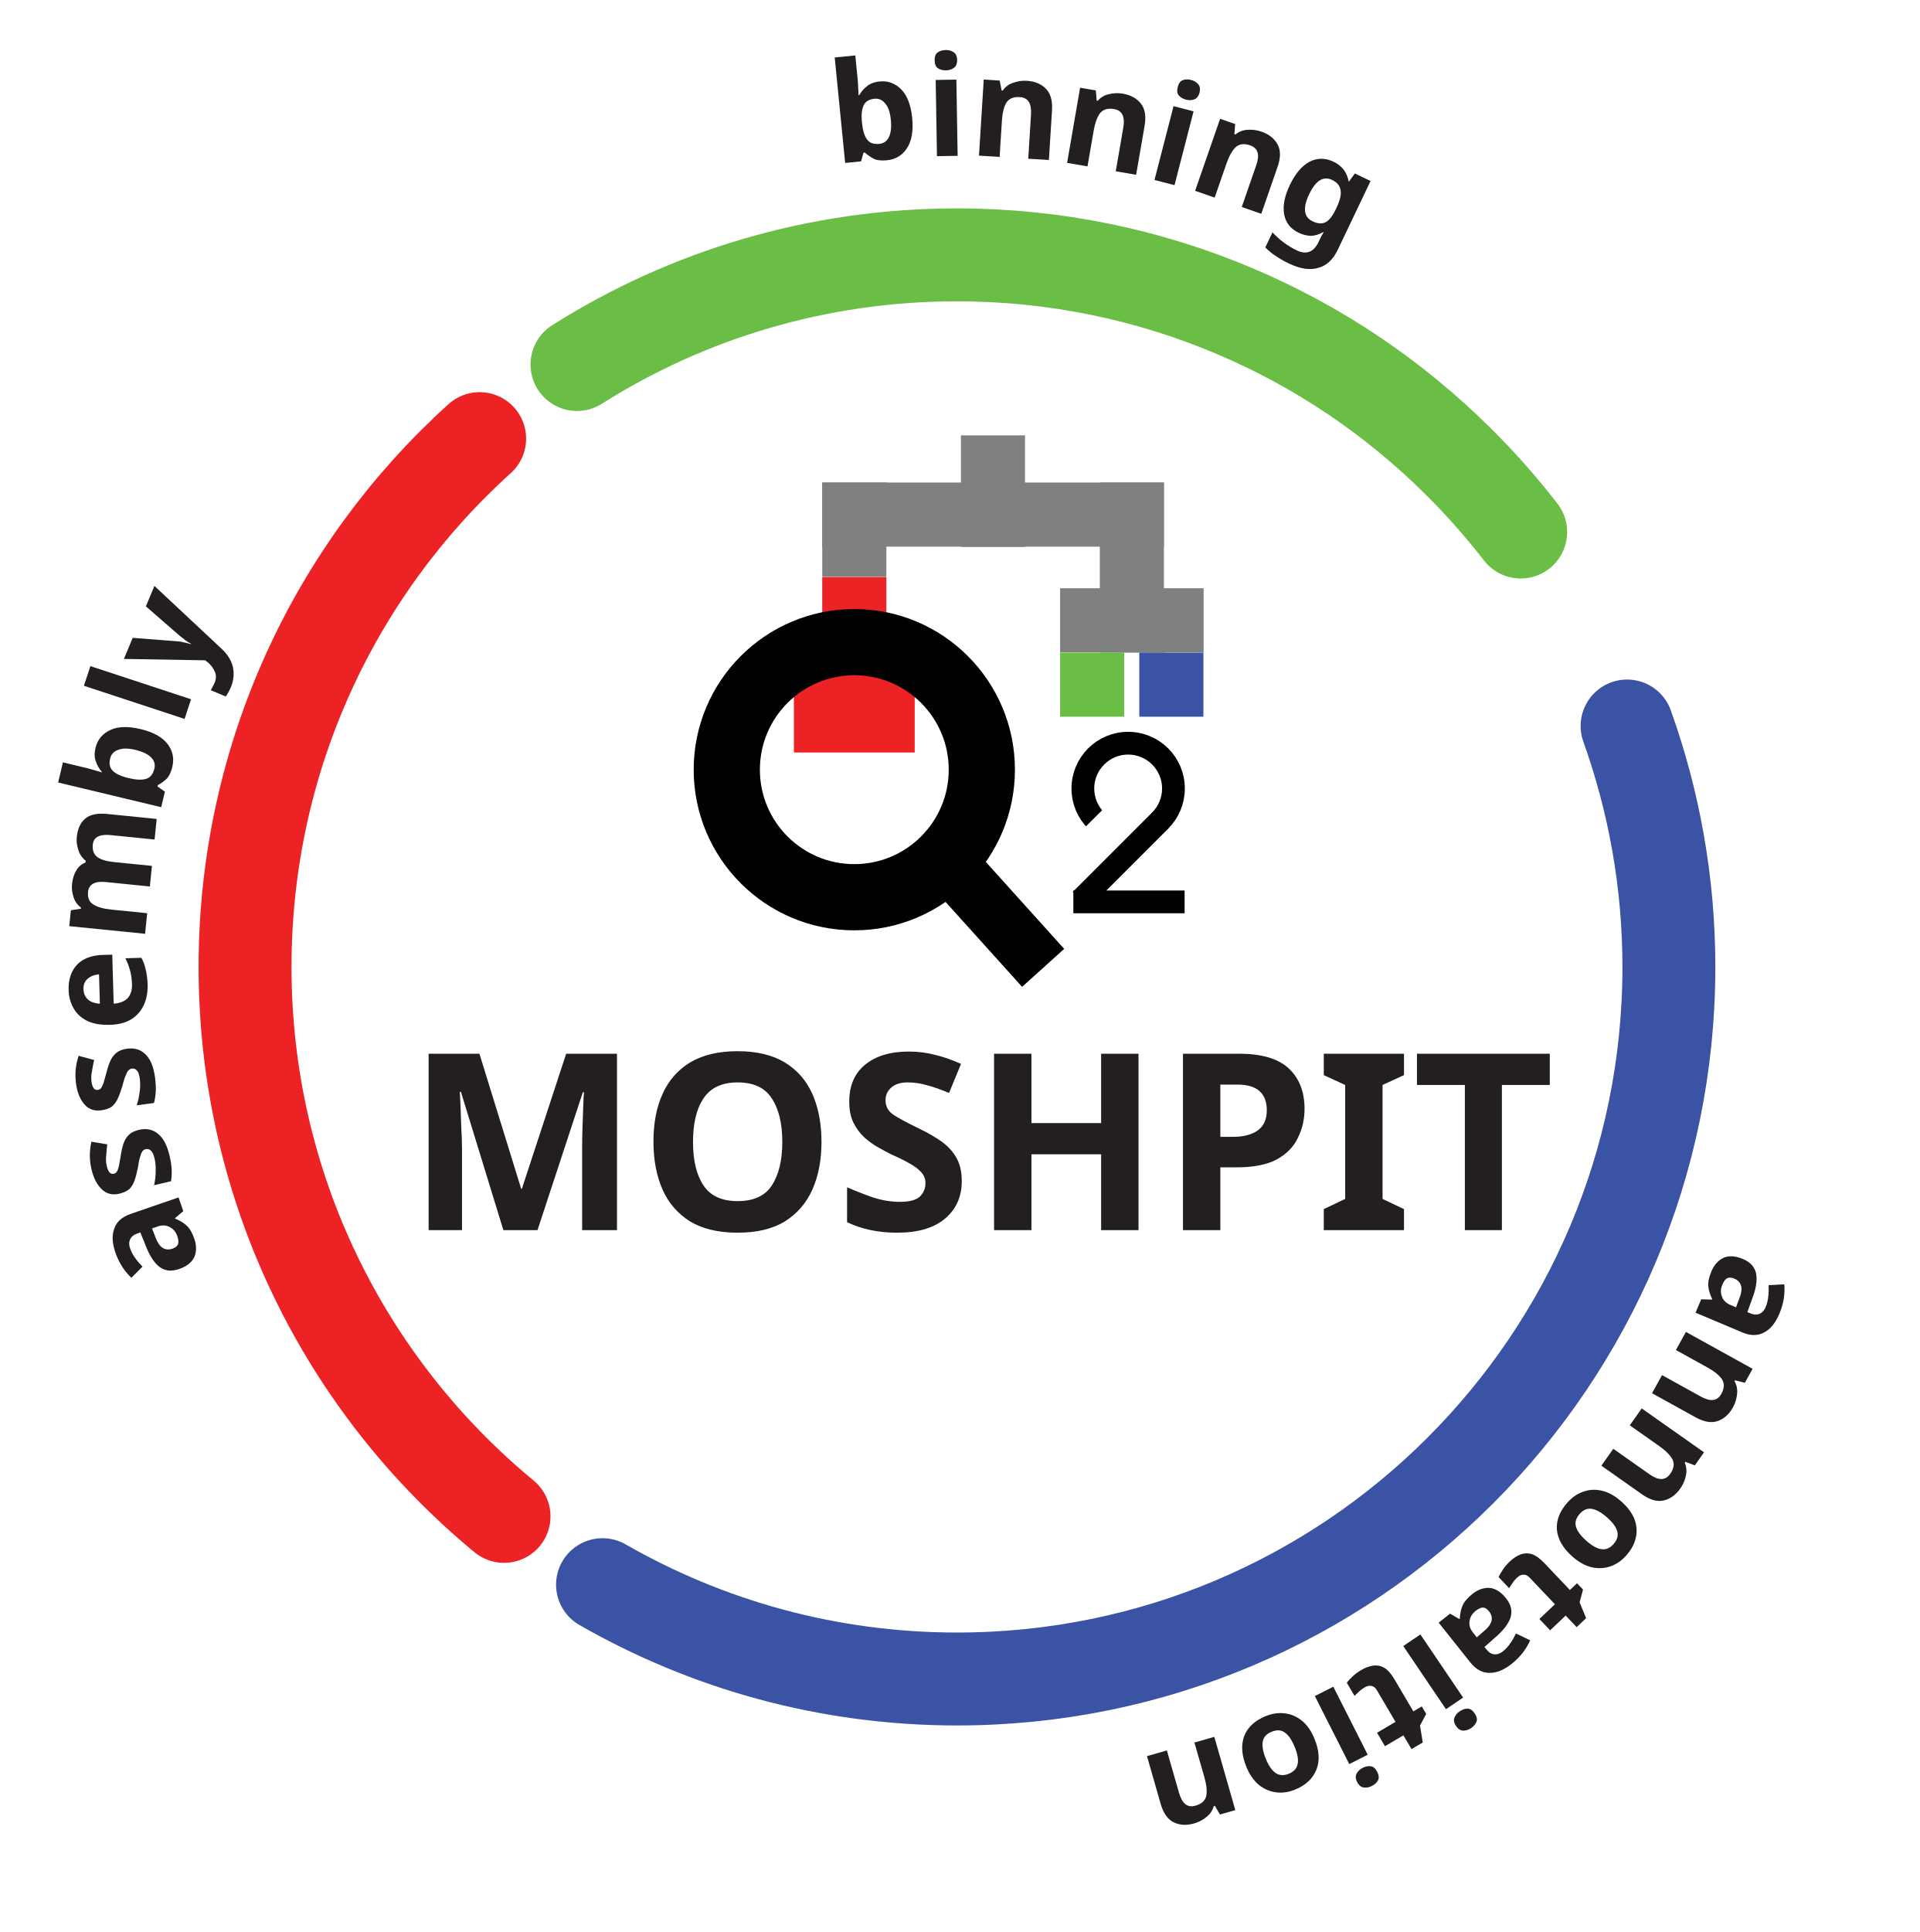
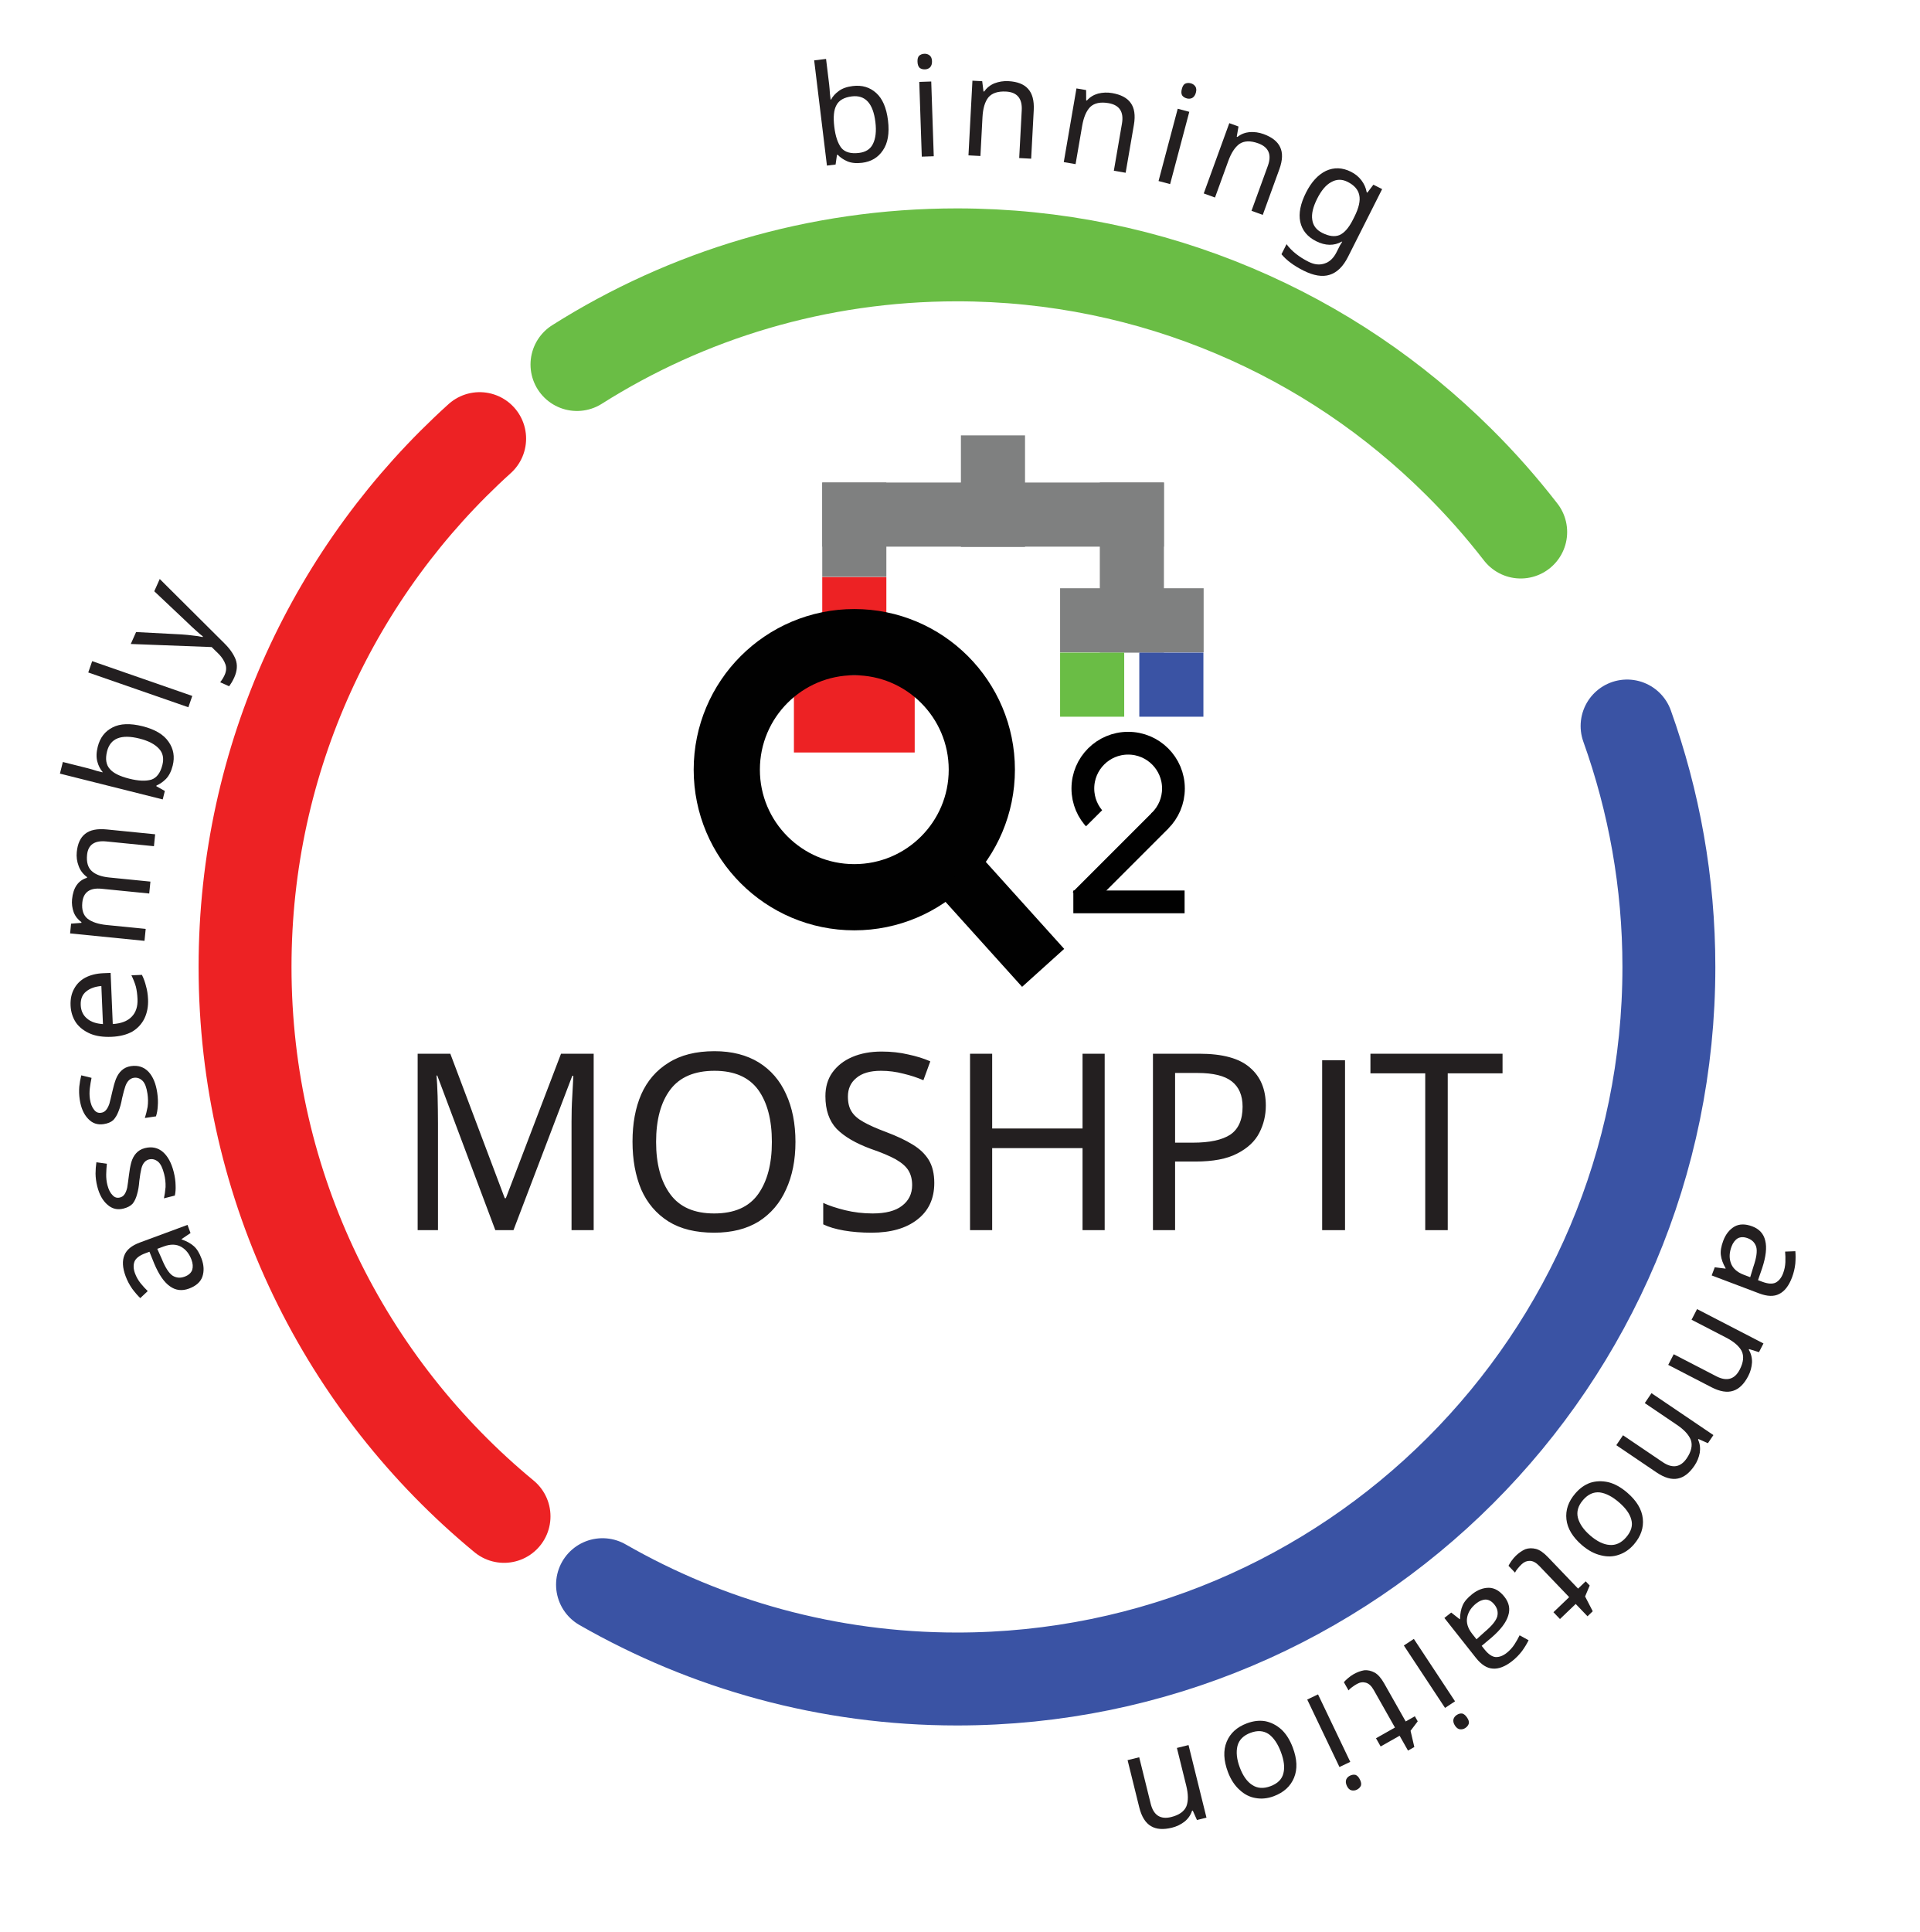
- <svg xmlns="http://www.w3.org/2000/svg" id="Layer_1" viewBox="0 0 82.63 83.16">
+ <svg xmlns="http://www.w3.org/2000/svg" id="Layer_1" data-name="Layer 1" viewBox="0 0 82.63 83.16">
  <defs>
    <style>
      .cls-1, .cls-2, .cls-3, .cls-4, .cls-5, .cls-6, .cls-7 {
        fill: none;
      }

      .cls-8 {
+         fill: #010101;
+       }
+ 
+       .cls-9 {
+         fill: #3a53a4;
+       }
+ 
+       .cls-10 {
+         fill: #ed2224;
+       }
+ 
+       .cls-11 {
        font-size: 6px;
      }

-       .cls-8, .cls-9 {
+       .cls-11, .cls-12 {
        fill: #231f20;
-         font-family: SFPro-Bold, 'SF Pro';
-         font-variation-settings: 'opsz' 28, 'wght' 700;
-         font-weight: 700;
-       }
- 
-       .cls-10 {
-         fill: #010101;
-       }
- 
-       .cls-11 {
-         fill: #3a53a4;
-       }
- 
-       .cls-12 {
-         fill: #ed2224;
+       }
+ 
+       .cls-11, .cls-13, .cls-14 {
+         font-family: Verdana, Verdana;
      }

      .cls-2 {
        stroke: #3a53a4;
      }

      .cls-2, .cls-3, .cls-4, .cls-5, .cls-6, .cls-7 {
        stroke-miterlimit: 10;
      }

      .cls-2, .cls-4, .cls-5 {
        stroke-linecap: round;
        stroke-width: 4px;
      }

-       .cls-13 {
+       .cls-15 {
        isolation: isolate;
      }

-       .cls-14 {
+       .cls-16 {
        fill: #7f8080;
      }

-       .cls-15 {
+       .cls-17 {
        clip-path: url(#clippath-1);
      }

-       .cls-16 {
+       .cls-18 {
        clip-path: url(#clippath-3);
      }

-       .cls-17 {
+       .cls-19 {
        clip-path: url(#clippath-4);
      }

-       .cls-18 {
+       .cls-20 {
        clip-path: url(#clippath-2);
-       }
- 
-       .cls-9 {
-         font-size: 10.63px;
      }

      .cls-3 {
        stroke-width: .98px;
      }

      .cls-3, .cls-6, .cls-7 {
        stroke: #010101;
      }

      .cls-4 {
        stroke: #ed2224;
      }

+       .cls-12 {
+         font-size: 10.63px;
+       }
+ 
+       .cls-13 {
+         letter-spacing: 0em;
+       }
+ 
      .cls-5 {
        stroke: #6abd45;
      }

      .cls-6 {
        stroke-width: 2.85px;
      }

      .cls-7 {
        stroke-width: 2.44px;
      }

-       .cls-19 {
+       .cls-21 {
        fill: #6abd45;
      }

-       .cls-20 {
+       .cls-22 {
+         font-family: ArialMT, Arial;
+       }
+ 
+       .cls-23 {
        clip-path: url(#clippath);
      }
    </style>
    <clipPath id="clippath">
      <rect class="cls-1" x="28.65" y="18.5" width="24.39" height="24.39" />
    </clipPath>
    <clipPath id="clippath-1">
      <rect class="cls-1" x="28.65" y="18.5" width="24.39" height="24.39" />
    </clipPath>
    <clipPath id="clippath-2">
      <polygon class="cls-1" points="48.44 29.29 46.14 31.59 43.84 33.89 46.14 36.18 48.44 33.89 50.74 36.18 53.04 33.89 50.74 31.59 48.44 29.29" />
    </clipPath>
    <clipPath id="clippath-3">
      <rect class="cls-1" x="28.65" y="18.5" width="24.39" height="24.39" />
    </clipPath>
    <clipPath id="clippath-4">
      <rect class="cls-1" x="28.65" y="18.5" width="24.39" height="24.39" />
    </clipPath>
  </defs>
-   <g class="cls-13">
-     <g class="cls-20">
-       <g class="cls-15">
-         <rect class="cls-14" x="41.37" y="18.74" width="2.76" height="4.8" />
-         <rect class="cls-14" x="35.4" y="20.77" width="14.71" height="2.76" />
-         <rect class="cls-14" x="35.4" y="20.77" width="2.76" height="4.06" />
-         <rect class="cls-14" x="47.35" y="20.77" width="2.76" height="7.32" />
-         <rect class="cls-14" x="45.64" y="25.32" width="6.18" height="2.76" />
-         <rect class="cls-12" x="34.18" y="29.06" width="5.2" height="3.33" />
-         <rect class="cls-12" x="35.4" y="24.84" width="2.76" height="2.76" />
-         <rect class="cls-19" x="45.64" y="28.09" width="2.76" height="2.76" />
-         <rect class="cls-11" x="49.05" y="28.09" width="2.76" height="2.76" />
+   <g class="cls-15">
+     <g class="cls-23">
+       <g class="cls-17">
+         <rect class="cls-16" x="41.37" y="18.74" width="2.76" height="4.8" />
+         <rect class="cls-16" x="35.4" y="20.77" width="14.71" height="2.76" />
+         <rect class="cls-16" x="35.4" y="20.77" width="2.76" height="4.06" />
+         <rect class="cls-16" x="47.35" y="20.77" width="2.76" height="7.32" />
+         <rect class="cls-16" x="45.64" y="25.32" width="6.18" height="2.76" />
+         <rect class="cls-10" x="34.18" y="29.06" width="5.2" height="3.33" />
+         <rect class="cls-10" x="35.4" y="24.84" width="2.76" height="2.76" />
+         <rect class="cls-21" x="45.64" y="28.09" width="2.76" height="2.76" />
+         <rect class="cls-9" x="49.05" y="28.09" width="2.76" height="2.76" />
        <circle class="cls-6" cx="36.78" cy="33.13" r="5.49" />
-         <line class="cls-10" x1="41.25" y1="37.6" x2="44.91" y2="41.66" />
+         <line class="cls-8" x1="41.25" y1="37.6" x2="44.91" y2="41.66" />
        <line class="cls-7" x1="41.25" y1="37.6" x2="44.91" y2="41.66" />
      </g>
-       <g class="cls-18">
-         <g class="cls-16">
+       <g class="cls-20">
+         <g class="cls-18">
          <circle class="cls-3" cx="48.57" cy="33.94" r="1.95" />
        </g>
      </g>
-       <g class="cls-17">
-         <line class="cls-10" x1="49.95" y1="35.32" x2="46.53" y2="38.74" />
+       <g class="cls-19">
+         <line class="cls-8" x1="49.95" y1="35.32" x2="46.53" y2="38.74" />
        <line class="cls-3" x1="49.95" y1="35.32" x2="46.53" y2="38.74" />
        <line class="cls-3" x1="46.21" y1="38.82" x2="51" y2="38.82" />
      </g>
    </g>
  </g>
  <g>
-     <text class="cls-8" transform="translate(35.92 7.06) rotate(-5.66)">
+     <text class="cls-11" transform="translate(35.09 7.19) rotate(-6.92)">
      <tspan x="0" y="0">b</tspan>
    </text>
-     <text class="cls-8" transform="translate(39.87 6.73) rotate(-.96)">
-       <tspan x="0" y="0">i</tspan>
-     </text>
-     <text class="cls-8" transform="translate(41.68 6.67) rotate(3.58)">
-       <tspan x="0" y="0">n</tspan>
-     </text>
-     <text class="cls-8" transform="translate(45.48 6.93) rotate(9.81)">
-       <tspan x="0" y="0">n</tspan>
-     </text>
-     <text class="cls-8" transform="translate(49.25 7.63) rotate(14.47)">
-       <tspan x="0" y="0">i</tspan>
-     </text>
-     <text class="cls-8" transform="translate(51.01 8.06) rotate(19.14)">
-       <tspan x="0" y="0">n</tspan>
-     </text>
-     <text class="cls-8" transform="translate(54.59 9.32) rotate(25.49)">
+     <text class="cls-11" transform="translate(39.17 6.76) rotate(-1.93)">
+       <tspan x="0" y="0">i</tspan>
+     </text>
+     <text class="cls-11" transform="translate(41.18 6.66) rotate(3.04)">
+       <tspan x="0" y="0">n</tspan>
+     </text>
+     <text class="cls-11" transform="translate(45.29 6.89) rotate(9.77)">
+       <tspan x="0" y="0">n</tspan>
+     </text>
+     <text class="cls-11" transform="translate(49.38 7.66) rotate(14.86)">
+       <tspan x="0" y="0">i</tspan>
+     </text>
+     <text class="cls-11" transform="translate(51.34 8.15) rotate(19.98)">
+       <tspan x="0" y="0">n</tspan>
+     </text>
+     <text class="cls-11" transform="translate(55.21 9.58) rotate(26.74)">
      <tspan x="0" y="0">g</tspan>
    </text>
-     <text class="cls-8" transform="translate(8.72 54.54) rotate(-109)">
+     <text class="cls-11" transform="translate(9.07 55.42) rotate(-110.3)">
      <tspan x="0" y="0">a</tspan>
    </text>
-     <text class="cls-8" transform="translate(7.55 51.09) rotate(-103.15)">
+     <text class="cls-11" transform="translate(7.74 51.73) rotate(-104.21)">
      <tspan x="0" y="0">s</tspan>
    </text>
-     <text class="cls-8" transform="translate(6.79 47.74) rotate(-97.49)">
+     <text class="cls-11" transform="translate(6.9 48.34) rotate(-98.45)">
      <tspan x="0" y="0">s</tspan>
    </text>
-     <text class="cls-8" transform="translate(6.35 44.33) rotate(-91.68)">
+     <text class="cls-11" transform="translate(6.39 44.89) rotate(-92.4)">
      <tspan x="0" y="0">e</tspan>
    </text>
-     <text class="cls-8" transform="translate(6.2 40.66) rotate(-84.25)">
+     <text class="cls-11" transform="translate(6.17 41.01) rotate(-84.3)">
      <tspan x="0" y="0">m</tspan>
    </text>
-     <text class="cls-8" transform="translate(6.83 35.2) rotate(-76.53)">
+     <text class="cls-11" transform="translate(6.88 34.91) rotate(-75.91)">
      <tspan x="0" y="0">b</tspan>
    </text>
-     <text class="cls-8" transform="translate(7.8 31.39) rotate(-71.78)">
+     <text class="cls-11" transform="translate(7.94 30.93) rotate(-70.84)">
      <tspan x="0" y="0">l</tspan>
    </text>
-     <text class="cls-8" transform="translate(8.36 29.63) rotate(-67.28)">
+     <text class="cls-11" transform="translate(8.57 29.03) rotate(-65.97)">
      <tspan x="0" y="0">y</tspan>
    </text>
-     <text class="cls-8" transform="translate(74.23 53.58) rotate(112.86)">
+     <text class="cls-11" transform="translate(74.71 52.21) rotate(110.73)">
      <tspan x="0" y="0">a</tspan>
    </text>
-     <text class="cls-8" transform="translate(72.81 56.92) rotate(118.95)">
-       <tspan x="0" y="0">n</tspan>
-     </text>
-     <text class="cls-8" transform="translate(70.95 60.24) rotate(125.16)">
-       <tspan x="0" y="0">n</tspan>
-     </text>
-     <text class="cls-8" transform="translate(68.74 63.34) rotate(131.35)">
+     <text class="cls-11" transform="translate(73.3 55.89) rotate(117.35)">
+       <tspan x="0" y="0">n</tspan>
+     </text>
+     <text class="cls-11" transform="translate(71.39 59.54) rotate(124.09)">
+       <tspan x="0" y="0">n</tspan>
+     </text>
+     <text class="cls-11" transform="translate(69.05 62.95) rotate(130.71)">
      <tspan x="0" y="0">o</tspan>
    </text>
-     <text class="cls-8" transform="translate(66.2 66.16) rotate(136.48)">
+     <text class="cls-11" transform="translate(66.39 65.97) rotate(136.23)">
      <tspan x="0" y="0">t</tspan>
    </text>
-     <text class="cls-8" transform="translate(64.42 67.87) rotate(141.46)">
+     <text class="cls-11" transform="translate(64.44 67.86) rotate(141.68)">
      <tspan x="0" y="0">a</tspan>
    </text>
-     <text class="cls-8" transform="translate(61.54 70.09) rotate(145.92)">
-       <tspan x="0" y="0">i</tspan>
-     </text>
-     <text class="cls-8" transform="translate(60.01 71.13) rotate(149.54)">
+     <text class="cls-11" transform="translate(61.3 70.26) rotate(146.57)">
+       <tspan x="0" y="0">i</tspan>
+     </text>
+     <text class="cls-11" transform="translate(59.61 71.38) rotate(150.5)">
      <tspan x="0" y="0">t</tspan>
    </text>
-     <text class="cls-8" transform="translate(57.82 72.39) rotate(153.14)">
-       <tspan x="0" y="0">i</tspan>
-     </text>
-     <text class="cls-8" transform="translate(56.22 73.23) rotate(157.78)">
+     <text class="cls-11" transform="translate(57.21 72.71) rotate(154.46)">
+       <tspan x="0" y="0">i</tspan>
+     </text>
+     <text class="cls-11" transform="translate(55.4 73.6) rotate(159.43)">
      <tspan x="0" y="0">o</tspan>
    </text>
-     <text class="cls-8" transform="translate(52.73 74.63) rotate(164)">
+     <text class="cls-11" transform="translate(51.67 74.99) rotate(166.11)">
      <tspan x="0" y="0">n</tspan>
    </text>
  </g>
  <g>
    <path class="cls-5" d="M24.84,15.69c4.73-2.99,10.34-4.72,16.36-4.72,4.23,0,8.26.86,11.93,2.41s6.9,3.75,9.66,6.49c.96.95,1.85,1.96,2.68,3.03" />
    <path class="cls-4" d="M21.7,65.27c-6.81-5.62-11.15-14.13-11.15-23.65,0-9.02,3.9-17.14,10.1-22.74" />
    <path class="cls-2" d="M70.05,31.25c1.16,3.24,1.8,6.73,1.8,10.37,0,16.93-13.72,30.65-30.65,30.65-5.55,0-10.76-1.48-15.26-4.06" />
  </g>
-   <text class="cls-9" transform="translate(17.5 52.95)">
-     <tspan x="0" y="0">MOSHPIT</tspan>
+   <text class="cls-12" transform="translate(16.95 52.95)">
+     <tspan class="cls-14" x="0" y="0">MOSHP</tspan>
+     <tspan class="cls-22" x="38.99" y="0">I</tspan>
+     <tspan class="cls-13" x="41.94" y="0">T</tspan>
  </text>
+   <text />
</svg>
